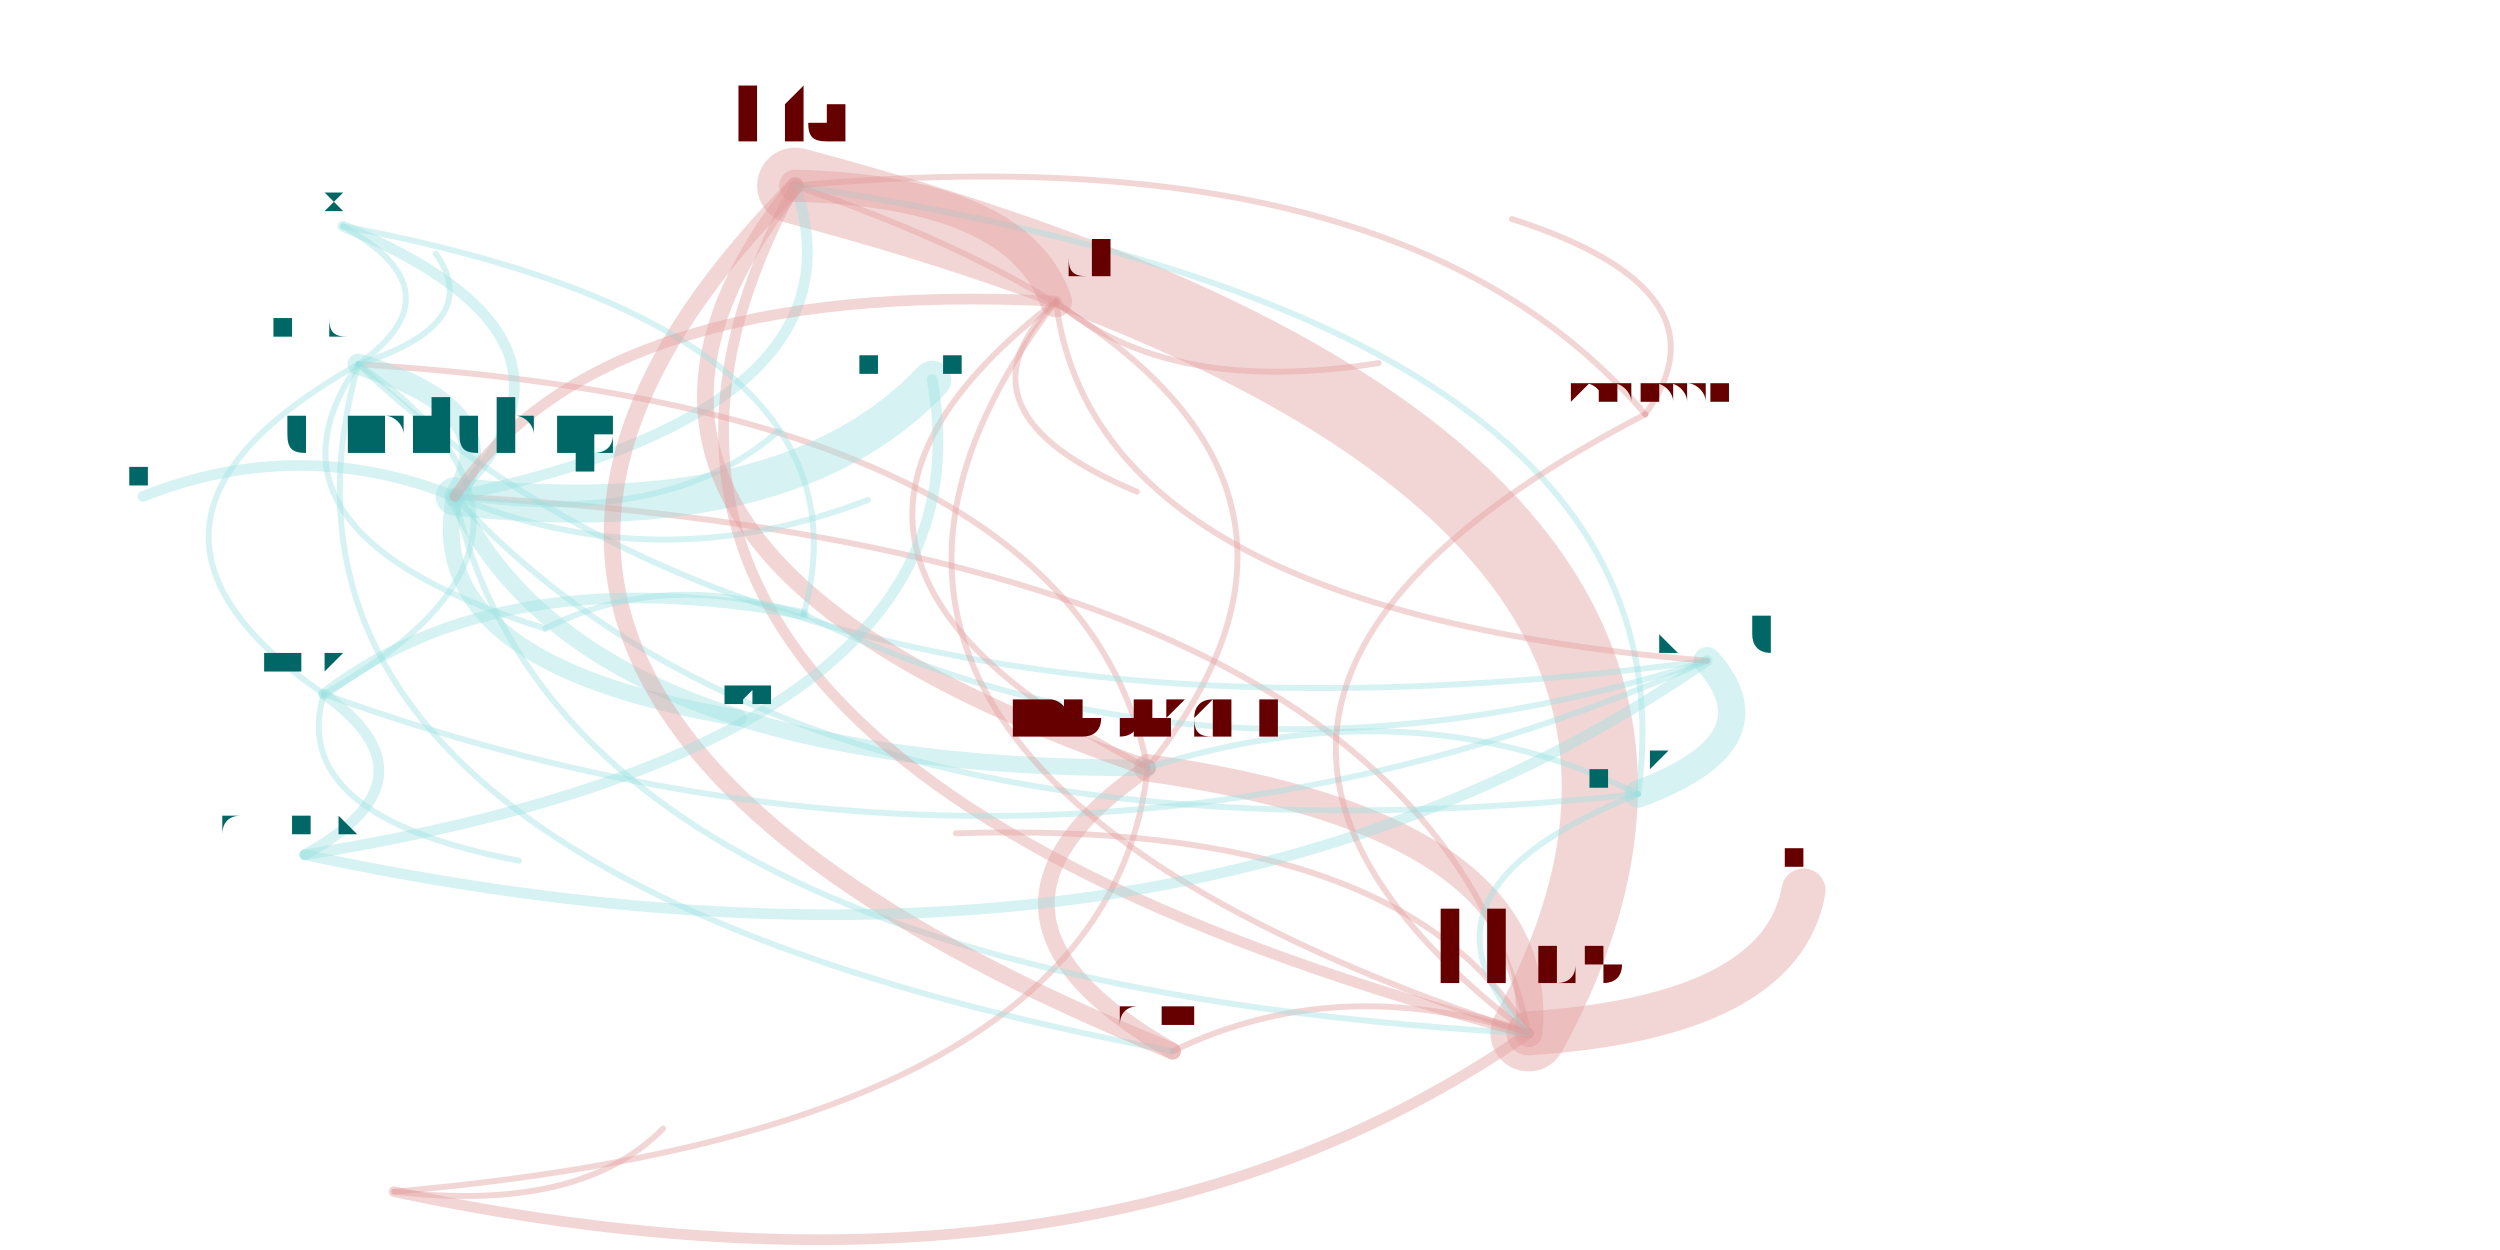
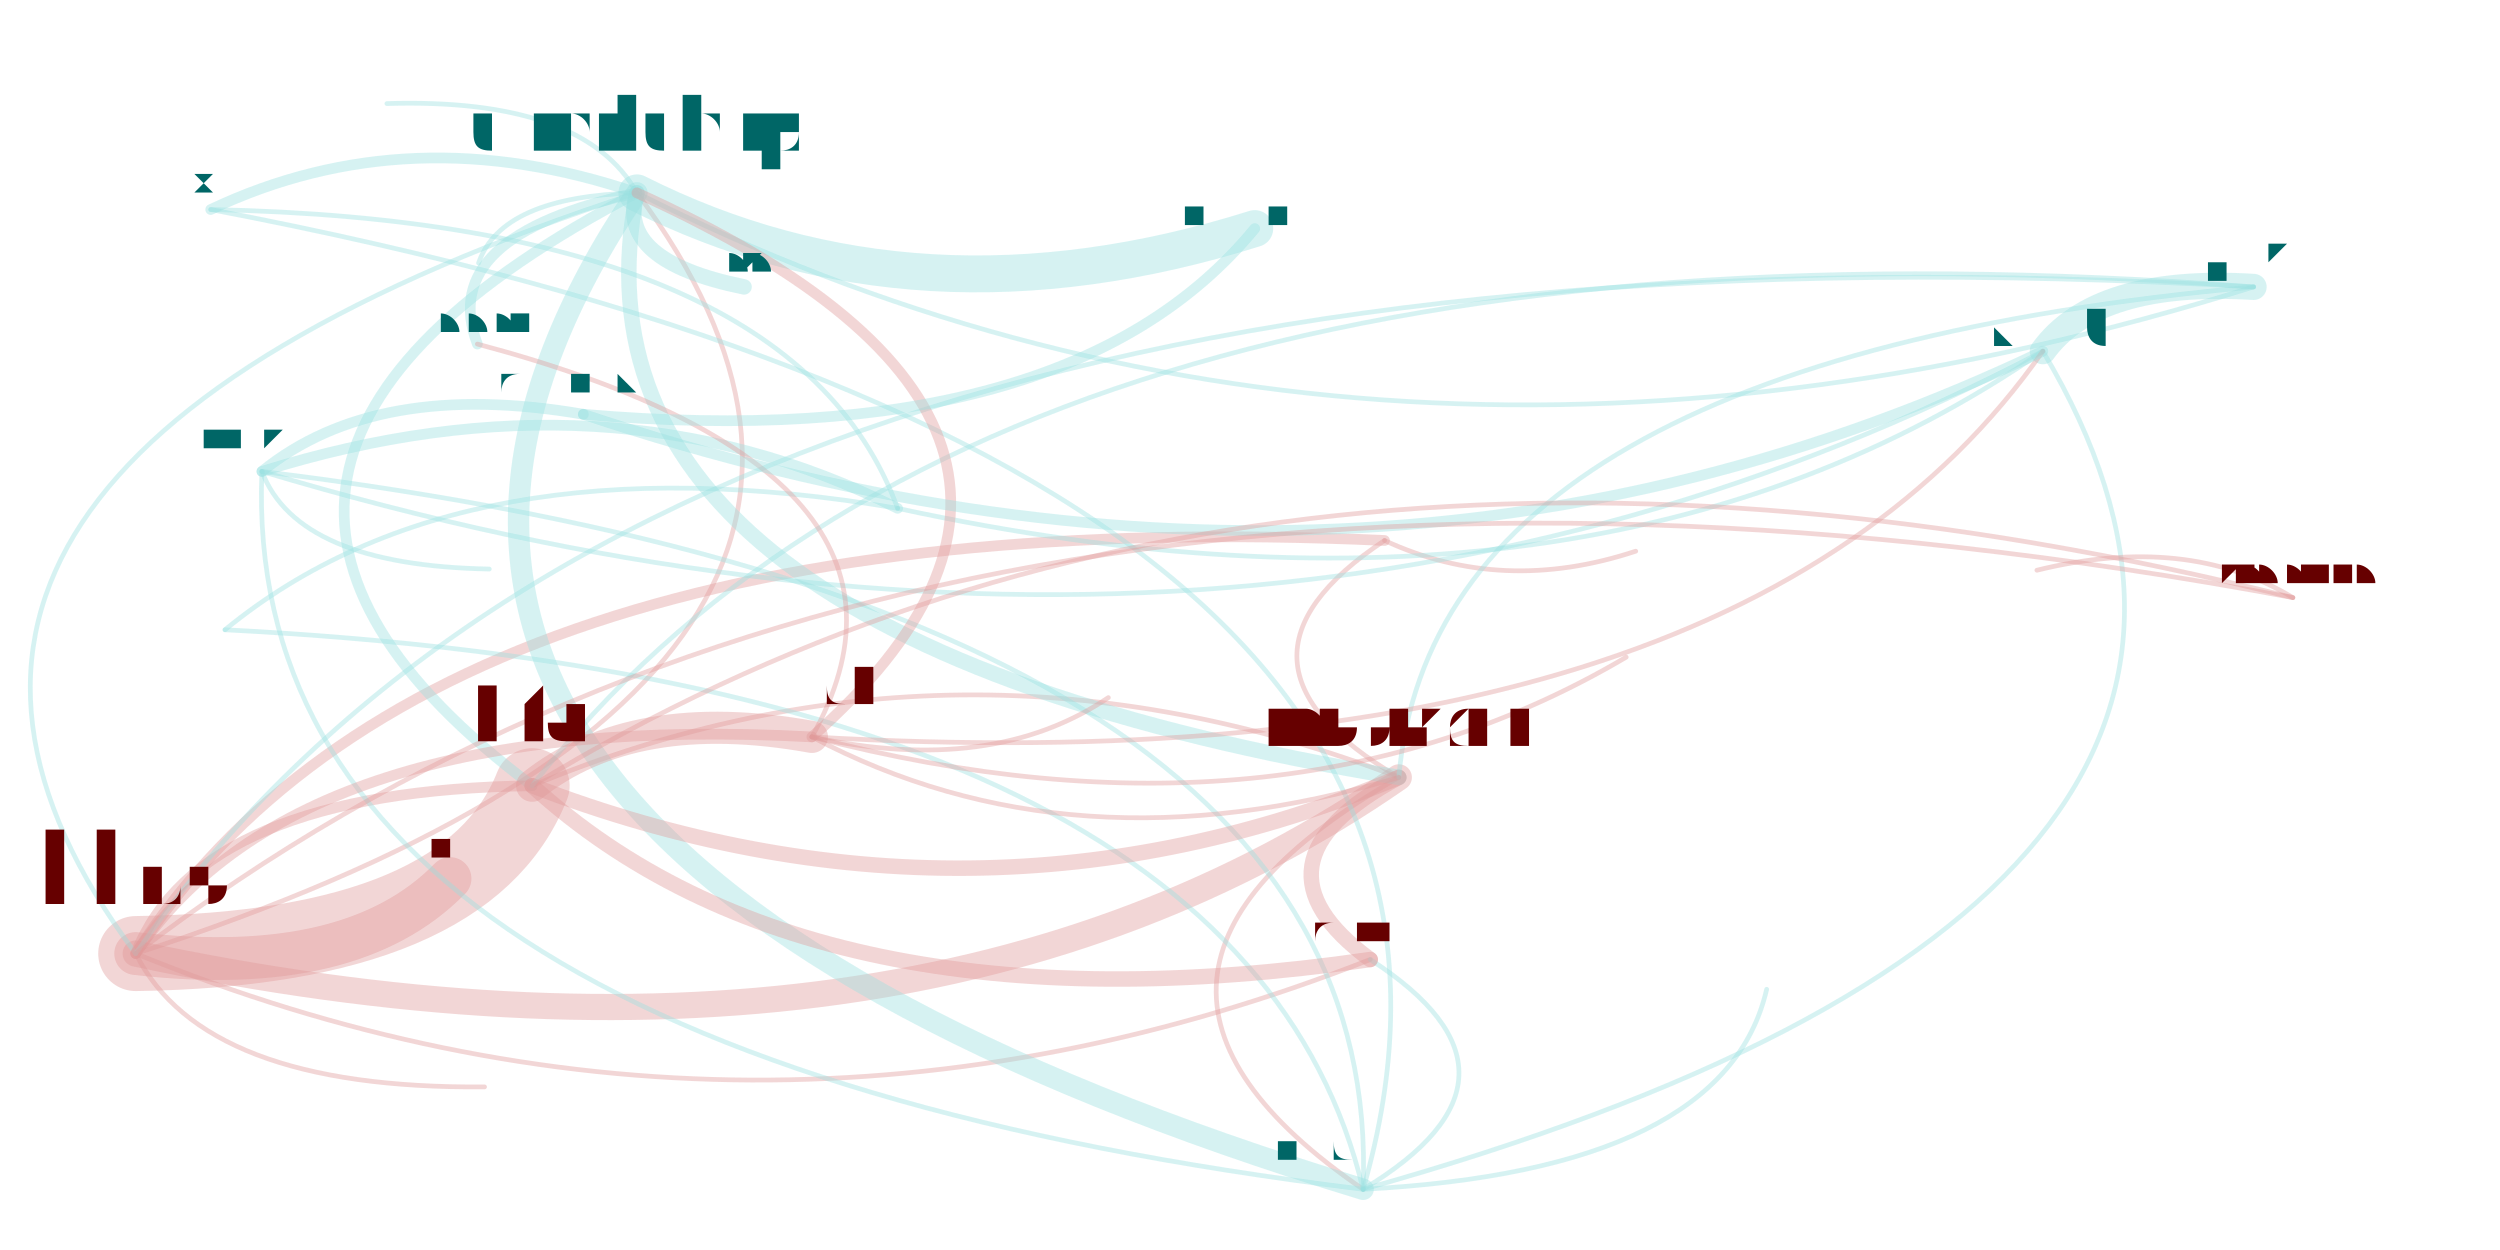
<svg xmlns="http://www.w3.org/2000/svg" width="4000" height="2000" viewBox="-0.025 -0.025 2.05 1.05">
  <style>
    path {
      fill: none;
      stroke-linecap: round;
      stroke-opacity: 0.4;
    }

    text {
      text-anchor: middle;
      alignment-baseline: hanging;
    }
  </style>
  <g opacity="0.4">
-     <path d="M0.281 0.976 Q0.863 1.100 1.234 0.843" stroke="hsl(0.0,100%,35%)" stroke-width="0.009" />
-     <path d="M0.281 0.976 Q0.882 0.924 0.914 0.620" stroke="hsl(0.0,100%,35%)" stroke-width="0.005" />
-     <path d="M0.281 0.976 Q0.437 0.994 0.507 0.923" stroke="hsl(0.0,100%,35%)" stroke-width="0.005" />
-     <path d="M1.234 0.843 Q1.495 0.364 0.618 0.131" stroke="hsl(0.0,100%,35%)" stroke-width="0.064" />
-     <path d="M1.234 0.843 Q1.446 0.829 1.465 0.723" stroke="hsl(0.0,100%,35%)" stroke-width="0.037" />
-     <path d="M1.234 0.843 Q1.252 0.668 0.914 0.620" stroke="hsl(0.0,100%,35%)" stroke-width="0.023" />
-     <path d="M1.234 0.843 Q1.073 0.791 0.935 0.858" stroke="hsl(0.0,100%,35%)" stroke-width="0.005" />
-     <path d="M1.234 0.843 Q1.144 0.437 0.332 0.392" stroke="hsl(0.0,100%,35%)" stroke-width="0.005" />
-     <path d="M1.234 0.843 Q1.128 0.663 0.753 0.675" stroke="hsl(0.0,100%,35%)" stroke-width="0.005" />
-     <path d="M0.914 0.620 Q0.734 0.743 0.935 0.858" stroke="hsl(0.0,100%,35%)" stroke-width="0.014" />
-     <path d="M0.914 0.620 Q1.157 0.316 0.618 0.131" stroke="hsl(0.0,100%,35%)" stroke-width="0.005" />
-     <path d="M0.914 0.620 Q0.854 0.318 0.251 0.281" stroke="hsl(0.0,100%,35%)" stroke-width="0.005" />
-     <path d="M0.332 0.392 Q0.511 0.419 0.604 0.337" stroke="hsl(180.0,100%,35%)" stroke-width="0.005" />
-     <path d="M0.332 0.392 Q0.380 0.320 0.251 0.281" stroke="hsl(180.0,100%,35%)" stroke-width="0.018" />
-     <path d="M0.332 0.392 Q0.611 0.423 0.733 0.294" stroke="hsl(180.0,100%,35%)" stroke-width="0.032" />
-     <path d="M0.332 0.392 Q0.440 0.622 0.914 0.620" stroke="hsl(180.0,100%,35%)" stroke-width="0.014" />
-     <path d="M0.332 0.392 Q0.503 0.463 0.679 0.395" stroke="hsl(180.0,100%,35%)" stroke-width="0.005" />
-     <path d="M0.332 0.392 Q0.683 0.319 0.618 0.131" stroke="hsl(180.0,100%,35%)" stroke-width="0.009" />
-     <path d="M0.332 0.392 Q0.422 0.798 1.234 0.843" stroke="hsl(180.0,100%,35%)" stroke-width="0.005" />
-     <path d="M0.332 0.392 Q0.467 0.260 0.238 0.165" stroke="hsl(180.0,100%,35%)" stroke-width="0.009" />
-     <path d="M0.332 0.392 Q0.302 0.533 0.570 0.578" stroke="hsl(180.0,100%,35%)" stroke-width="0.014" />
-     <path d="M0.332 0.392 Q0.201 0.340 0.070 0.392" stroke="hsl(180.0,100%,35%)" stroke-width="0.009" />
-     <path d="M0.332 0.392 Q0.629 0.716 1.326 0.642" stroke="hsl(180.0,100%,35%)" stroke-width="0.005" />
-     <path d="M0.251 0.281 Q0.152 0.423 0.408 0.503" stroke="hsl(180.0,100%,35%)" stroke-width="0.005" />
-     <path d="M0.251 0.281 Q0.337 0.220 0.238 0.165" stroke="hsl(180.0,100%,35%)" stroke-width="0.005" />
-     <path d="M0.251 0.281 Q0.015 0.414 0.222 0.558" stroke="hsl(180.0,100%,35%)" stroke-width="0.005" />
-     <path d="M0.251 0.281 Q0.619 0.632 1.384 0.530" stroke="hsl(180.0,100%,35%)" stroke-width="0.005" />
-     <path d="M0.251 0.281 Q0.358 0.247 0.316 0.188" stroke="hsl(180.0,100%,35%)" stroke-width="0.005" />
-     <path d="M0.251 0.281 Q0.131 0.706 0.935 0.858" stroke="hsl(180.0,100%,35%)" stroke-width="0.005" />
-     <path d="M0.618 0.131 Q0.356 0.610 1.234 0.843" stroke="hsl(0.0,100%,35%)" stroke-width="0.009" />
-     <path d="M0.618 0.131 Q0.375 0.435 0.914 0.620" stroke="hsl(0.0,100%,35%)" stroke-width="0.014" />
-     <path d="M0.618 0.131 Q0.195 0.558 0.935 0.858" stroke="hsl(0.0,100%,35%)" stroke-width="0.014" />
-     <path d="M1.326 0.642 Q1.381 0.245 0.618 0.131" stroke="hsl(180.0,100%,35%)" stroke-width="0.005" />
-     <path d="M1.326 0.642 Q1.445 0.598 1.384 0.530" stroke="hsl(180.0,100%,35%)" stroke-width="0.023" />
-     <path d="M1.326 0.642 Q1.119 0.724 1.234 0.843" stroke="hsl(180.0,100%,35%)" stroke-width="0.005" />
-     <path d="M1.326 0.642 Q1.138 0.549 0.914 0.620" stroke="hsl(180.0,100%,35%)" stroke-width="0.005" />
-     <path d="M0.625 0.491 Q0.507 0.453 0.408 0.503" stroke="hsl(180.0,100%,35%)" stroke-width="0.005" />
-     <path d="M0.625 0.491 Q0.370 0.444 0.222 0.558" stroke="hsl(180.0,100%,35%)" stroke-width="0.009" />
-     <path d="M0.625 0.491 Q0.692 0.250 0.238 0.165" stroke="hsl(180.0,100%,35%)" stroke-width="0.005" />
-     <path d="M0.625 0.491 Q0.974 0.662 1.384 0.530" stroke="hsl(180.0,100%,35%)" stroke-width="0.005" />
-     <path d="M0.222 0.558 Q0.825 0.776 1.384 0.530" stroke="hsl(180.0,100%,35%)" stroke-width="0.005" />
-     <path d="M0.222 0.558 Q0.191 0.661 0.386 0.698" stroke="hsl(180.0,100%,35%)" stroke-width="0.005" />
-     <path d="M0.222 0.558 Q0.458 0.425 0.251 0.281" stroke="hsl(180.0,100%,35%)" stroke-width="0.005" />
-     <path d="M0.837 0.228 Q0.805 0.136 0.618 0.131" stroke="hsl(0.0,100%,35%)" stroke-width="0.027" />
-     <path d="M0.837 0.228 Q0.931 0.308 1.108 0.280" stroke="hsl(0.0,100%,35%)" stroke-width="0.005" />
-     <path d="M0.837 0.228 Q0.869 0.488 1.384 0.530" stroke="hsl(0.0,100%,35%)" stroke-width="0.005" />
-     <path d="M0.837 0.228 Q0.744 0.321 0.905 0.388" stroke="hsl(0.0,100%,35%)" stroke-width="0.005" />
-     <path d="M0.837 0.228 Q0.543 0.615 1.234 0.843" stroke="hsl(0.0,100%,35%)" stroke-width="0.005" />
-     <path d="M0.837 0.228 Q0.562 0.439 0.914 0.620" stroke="hsl(0.0,100%,35%)" stroke-width="0.005" />
-     <path d="M0.837 0.228 Q0.453 0.209 0.332 0.392" stroke="hsl(0.0,100%,35%)" stroke-width="0.009" />
-     <path d="M0.206 0.693 Q0.322 0.629 0.222 0.558" stroke="hsl(180.0,100%,35%)" stroke-width="0.009" />
-     <path d="M0.206 0.693 Q0.926 0.847 1.384 0.530" stroke="hsl(180.0,100%,35%)" stroke-width="0.009" />
-     <path d="M0.206 0.693 Q0.789 0.599 0.733 0.294" stroke="hsl(180.0,100%,35%)" stroke-width="0.009" />
-     <path d="M1.332 0.323 Q1.129 0.084 0.618 0.131" stroke="hsl(0.0,100%,35%)" stroke-width="0.005" />
-     <path d="M1.332 0.323 Q0.867 0.564 1.234 0.843" stroke="hsl(0.0,100%,35%)" stroke-width="0.005" />
-     <path d="M1.332 0.323 Q1.407 0.219 1.220 0.159" stroke="hsl(0.0,100%,35%)" stroke-width="0.005" />
+     <path d="M1.113 0.429 Q0.311 0.393 0.064 0.776" stroke="hsl(0.0,100%,35%)" stroke-width="0.009" />
+     <path d="M1.113 0.429 Q0.960 0.531 1.125 0.628" stroke="hsl(0.0,100%,35%)" stroke-width="0.004" />
+     <path d="M1.113 0.429 Q1.212 0.475 1.324 0.438" stroke="hsl(0.0,100%,35%)" stroke-width="0.004" />
+     <path d="M0.064 0.776 Q0.343 0.772 0.397 0.635" stroke="hsl(0.0,100%,35%)" stroke-width="0.063" />
+     <path d="M0.064 0.776 Q0.246 0.797 0.328 0.713" stroke="hsl(0.0,100%,35%)" stroke-width="0.036" />
+     <path d="M0.064 0.776 Q0.713 0.914 1.125 0.628" stroke="hsl(0.0,100%,35%)" stroke-width="0.022" />
+     <path d="M0.064 0.776 Q0.579 0.986 1.101 0.781" stroke="hsl(0.0,100%,35%)" stroke-width="0.004" />
+     <path d="M0.064 0.776 Q0.786 0.541 0.485 0.137" stroke="hsl(0.0,100%,35%)" stroke-width="0.004" />
+     <path d="M0.064 0.776 Q0.121 0.890 0.357 0.888" stroke="hsl(0.0,100%,35%)" stroke-width="0.004" />
+     <path d="M1.125 0.628 Q0.991 0.700 1.101 0.781" stroke="hsl(0.0,100%,35%)" stroke-width="0.013" />
+     <path d="M1.125 0.628 Q0.756 0.486 0.397 0.635" stroke="hsl(0.0,100%,35%)" stroke-width="0.004" />
+     <path d="M1.125 0.628 Q0.834 0.795 1.095 0.974" stroke="hsl(0.0,100%,35%)" stroke-width="0.004" />
+     <path d="M0.485 0.137 Q0.371 0.140 0.352 0.196" stroke="hsl(180.0,100%,35%)" stroke-width="0.004" />
+     <path d="M0.485 0.137 Q0.120 0.677 1.095 0.974" stroke="hsl(180.0,100%,35%)" stroke-width="0.018" />
+     <path d="M0.485 0.137 Q0.721 0.256 1.004 0.167" stroke="hsl(180.0,100%,35%)" stroke-width="0.031" />
+     <path d="M0.485 0.137 Q0.412 0.510 1.125 0.628" stroke="hsl(180.0,100%,35%)" stroke-width="0.013" />
+     <path d="M0.485 0.137 Q0.440 0.057 0.275 0.062" stroke="hsl(180.0,100%,35%)" stroke-width="0.004" />
+     <path d="M0.485 0.137 Q0.042 0.368 0.397 0.635" stroke="hsl(180.0,100%,35%)" stroke-width="0.009" />
+     <path d="M0.485 0.137 Q-0.237 0.372 0.064 0.776" stroke="hsl(180.0,100%,35%)" stroke-width="0.004" />
+     <path d="M0.485 0.137 Q0.294 0.072 0.127 0.151" stroke="hsl(180.0,100%,35%)" stroke-width="0.009" />
+     <path d="M0.485 0.137 Q0.467 0.194 0.575 0.216" stroke="hsl(180.0,100%,35%)" stroke-width="0.013" />
+     <path d="M0.485 0.137 Q0.316 0.173 0.351 0.264" stroke="hsl(180.0,100%,35%)" stroke-width="0.009" />
+     <path d="M0.485 0.137 Q1.101 0.448 1.843 0.216" stroke="hsl(180.0,100%,35%)" stroke-width="0.004" />
+     <path d="M1.095 0.974 Q0.993 0.548 0.139 0.504" stroke="hsl(180.0,100%,35%)" stroke-width="0.004" />
+     <path d="M1.095 0.974 Q1.270 0.369 0.127 0.151" stroke="hsl(180.0,100%,35%)" stroke-width="0.004" />
+     <path d="M1.095 0.974 Q1.115 0.487 0.170 0.371" stroke="hsl(180.0,100%,35%)" stroke-width="0.004" />
+     <path d="M1.095 0.974 Q1.944 0.736 1.666 0.270" stroke="hsl(180.0,100%,35%)" stroke-width="0.004" />
+     <path d="M1.095 0.974 Q1.399 0.958 1.434 0.806" stroke="hsl(180.0,100%,35%)" stroke-width="0.004" />
+     <path d="M1.095 0.974 Q1.253 0.879 1.101 0.781" stroke="hsl(180.0,100%,35%)" stroke-width="0.004" />
+     <path d="M0.397 0.635 Q0.118 0.639 0.064 0.776" stroke="hsl(0.0,100%,35%)" stroke-width="0.009" />
+     <path d="M0.397 0.635 Q0.767 0.777 1.125 0.628" stroke="hsl(0.0,100%,35%)" stroke-width="0.013" />
+     <path d="M0.397 0.635 Q0.632 0.849 1.101 0.781" stroke="hsl(0.0,100%,35%)" stroke-width="0.013" />
+     <path d="M1.843 0.216 Q0.785 0.136 0.397 0.635" stroke="hsl(180.0,100%,35%)" stroke-width="0.004" />
+     <path d="M1.843 0.216 Q1.711 0.208 1.666 0.270" stroke="hsl(180.0,100%,35%)" stroke-width="0.022" />
+     <path d="M1.843 0.216 Q0.506 0.140 0.064 0.776" stroke="hsl(180.0,100%,35%)" stroke-width="0.004" />
+     <path d="M1.843 0.216 Q1.155 0.278 1.125 0.628" stroke="hsl(180.0,100%,35%)" stroke-width="0.004" />
+     <path d="M0.704 0.402 Q0.339 0.340 0.139 0.504" stroke="hsl(180.0,100%,35%)" stroke-width="0.004" />
+     <path d="M0.704 0.402 Q0.461 0.280 0.170 0.371" stroke="hsl(180.0,100%,35%)" stroke-width="0.009" />
+     <path d="M0.704 0.402 Q0.616 0.161 0.127 0.151" stroke="hsl(180.0,100%,35%)" stroke-width="0.004" />
+     <path d="M0.704 0.402 Q1.290 0.529 1.666 0.270" stroke="hsl(180.0,100%,35%)" stroke-width="0.004" />
+     <path d="M0.170 0.371 Q0.999 0.620 1.666 0.270" stroke="hsl(180.0,100%,35%)" stroke-width="0.004" />
+     <path d="M0.170 0.371 Q0.200 0.450 0.361 0.453" stroke="hsl(180.0,100%,35%)" stroke-width="0.004" />
+     <path d="M0.170 0.371 Q0.150 0.858 1.095 0.974" stroke="hsl(180.0,100%,35%)" stroke-width="0.004" />
+     <path d="M0.632 0.594 Q0.482 0.567 0.397 0.635" stroke="hsl(0.0,100%,35%)" stroke-width="0.027" />
+     <path d="M0.632 0.594 Q1.028 0.697 1.316 0.527" stroke="hsl(0.0,100%,35%)" stroke-width="0.004" />
+     <path d="M0.632 0.594 Q1.408 0.639 1.666 0.270" stroke="hsl(0.0,100%,35%)" stroke-width="0.004" />
+     <path d="M0.632 0.594 Q0.783 0.627 0.881 0.561" stroke="hsl(0.0,100%,35%)" stroke-width="0.004" />
+     <path d="M0.632 0.594 Q0.202 0.571 0.064 0.776" stroke="hsl(0.0,100%,35%)" stroke-width="0.009" />
+     <path d="M0.632 0.594 Q0.851 0.710 1.125 0.628" stroke="hsl(0.0,100%,35%)" stroke-width="0.004" />
+     <path d="M0.632 0.594 Q0.924 0.336 0.485 0.137" stroke="hsl(0.0,100%,35%)" stroke-width="0.009" />
+     <path d="M0.632 0.594 Q0.756 0.372 0.351 0.264" stroke="hsl(0.0,100%,35%)" stroke-width="0.004" />
+     <path d="M0.440 0.323 Q0.266 0.293 0.170 0.371" stroke="hsl(180.0,100%,35%)" stroke-width="0.009" />
+     <path d="M0.440 0.323 Q1.095 0.542 1.666 0.270" stroke="hsl(180.0,100%,35%)" stroke-width="0.009" />
+     <path d="M0.440 0.323 Q0.847 0.358 1.004 0.167" stroke="hsl(180.0,100%,35%)" stroke-width="0.009" />
+     <path d="M1.876 0.477 Q1.010 0.260 0.397 0.635" stroke="hsl(0.0,100%,35%)" stroke-width="0.004" />
+     <path d="M1.876 0.477 Q0.731 0.264 0.064 0.776" stroke="hsl(0.0,100%,35%)" stroke-width="0.004" />
+     <path d="M1.876 0.477 Q1.787 0.423 1.661 0.454" stroke="hsl(0.0,100%,35%)" stroke-width="0.004" />
  </g>
-   <text x="0.281" y="0.963" font-size="0.026" fill="hsl(0.0,100%,20%)">aheggestad</text>
-   <text x="1.234" y="0.803" font-size="0.08" fill="hsl(0.0,100%,20%)">hbos</text>
-   <text x="0.914" y="0.592" font-size="0.057" fill="hsl(0.0,100%,20%)">mbonadei</text>
-   <text x="0.507" y="0.916" font-size="0.013" fill="hsl(0.0,100%,20%)">tommi</text>
-   <text x="0.332" y="0.356" font-size="0.071" fill="hsl(180.0,100%,20%)">danilchap</text>
-   <text x="0.604" y="0.331" font-size="0.013" fill="hsl(180.0,100%,20%)">terelius</text>
-   <text x="0.251" y="0.258" font-size="0.045" fill="hsl(180.0,100%,20%)">jleconte</text>
-   <text x="0.733" y="0.274" font-size="0.039" fill="hsl(180.0,100%,20%)">philipel</text>
-   <text x="0.679" y="0.388" font-size="0.013" fill="hsl(180.0,100%,20%)">henrika</text>
-   <text x="0.618" y="0.094" font-size="0.075" fill="hsl(0.0,100%,20%)">hta</text>
-   <text x="0.238" y="0.152" font-size="0.026" fill="hsl(180.0,100%,20%)">jakobi</text>
-   <text x="0.570" y="0.566" font-size="0.023" fill="hsl(180.0,100%,20%)">saza</text>
-   <text x="0.070" y="0.383" font-size="0.018" fill="hsl(180.0,100%,20%)">titovartem</text>
-   <text x="1.326" y="0.623" font-size="0.039" fill="hsl(180.0,100%,20%)">perkj</text>
-   <text x="0.625" y="0.476" font-size="0.029" fill="hsl(180.0,100%,20%)">dwtan</text>
-   <text x="0.408" y="0.493" font-size="0.018" fill="hsl(180.0,100%,20%)">marpan</text>
-   <text x="0.222" y="0.539" font-size="0.037" fill="hsl(180.0,100%,20%)">ssilkin</text>
-   <text x="1.384" y="0.508" font-size="0.043" fill="hsl(180.0,100%,20%)">sprang</text>
-   <text x="1.465" y="0.704" font-size="0.037" fill="hsl(0.0,100%,20%)">eshr</text>
-   <text x="0.935" y="0.839" font-size="0.037" fill="hsl(0.0,100%,20%)">jansson</text>
-   <text x="0.753" y="0.668" font-size="0.013" fill="hsl(0.0,100%,20%)">peterhanspers</text>
-   <text x="0.316" y="0.181" font-size="0.013" fill="hsl(180.0,100%,20%)">manashi</text>
-   <text x="0.837" y="0.205" font-size="0.047" fill="hsl(0.0,100%,20%)">phancke</text>
-   <text x="1.108" y="0.273" font-size="0.013" fill="hsl(0.0,100%,20%)">kron</text>
-   <text x="0.905" y="0.381" font-size="0.013" fill="hsl(0.0,100%,20%)">ilnik</text>
-   <text x="0.206" y="0.677" font-size="0.032" fill="hsl(180.0,100%,20%)">qiujiao.wu</text>
-   <text x="0.386" y="0.692" font-size="0.013" fill="hsl(180.0,100%,20%)">asapersson</text>
-   <text x="1.332" y="0.312" font-size="0.023" fill="hsl(0.0,100%,20%)">zhaoliang.ma</text>
-   <text x="1.220" y="0.153" font-size="0.013" fill="hsl(0.0,100%,20%)">handellm</text>
+   <text x="1.113" y="0.416" font-size="0.026" fill="hsl(0.0,100%,20%)">aheggestad</text>
+   <text x="0.064" y="0.736" font-size="0.081" fill="hsl(0.0,100%,20%)">hbos</text>
+   <text x="1.125" y="0.600" font-size="0.056" fill="hsl(0.0,100%,20%)">mbonadei</text>
+   <text x="1.324" y="0.431" font-size="0.013" fill="hsl(0.0,100%,20%)">tommi</text>
+   <text x="0.485" y="0.101" font-size="0.071" fill="hsl(180.0,100%,20%)">danilchap</text>
+   <text x="0.352" y="0.190" font-size="0.013" fill="hsl(180.0,100%,20%)">terelius</text>
+   <text x="1.095" y="0.952" font-size="0.045" fill="hsl(180.0,100%,20%)">jleconte</text>
+   <text x="1.004" y="0.148" font-size="0.039" fill="hsl(180.0,100%,20%)">philipel</text>
+   <text x="0.275" y="0.056" font-size="0.013" fill="hsl(180.0,100%,20%)">henrika</text>
+   <text x="0.397" y="0.598" font-size="0.074" fill="hsl(0.0,100%,20%)">hta</text>
+   <text x="0.127" y="0.138" font-size="0.026" fill="hsl(180.0,100%,20%)">jakobi</text>
+   <text x="0.575" y="0.204" font-size="0.022" fill="hsl(180.0,100%,20%)">saza</text>
+   <text x="0.351" y="0.252" font-size="0.022" fill="hsl(180.0,100%,20%)">titovartem</text>
+   <text x="1.843" y="0.197" font-size="0.039" fill="hsl(180.0,100%,20%)">perkj</text>
+   <text x="0.704" y="0.388" font-size="0.029" fill="hsl(180.0,100%,20%)">dwtan</text>
+   <text x="0.139" y="0.495" font-size="0.018" fill="hsl(180.0,100%,20%)">marpan</text>
+   <text x="0.170" y="0.353" font-size="0.037" fill="hsl(180.0,100%,20%)">ssilkin</text>
+   <text x="1.666" y="0.249" font-size="0.043" fill="hsl(180.0,100%,20%)">sprang</text>
+   <text x="0.328" y="0.695" font-size="0.037" fill="hsl(0.0,100%,20%)">eshr</text>
+   <text x="1.101" y="0.763" font-size="0.037" fill="hsl(0.0,100%,20%)">jansson</text>
+   <text x="0.357" y="0.881" font-size="0.013" fill="hsl(0.0,100%,20%)">peterhanspers</text>
+   <text x="1.434" y="0.799" font-size="0.013" fill="hsl(180.0,100%,20%)">manashi</text>
+   <text x="0.632" y="0.569" font-size="0.05" fill="hsl(0.0,100%,20%)">phancke</text>
+   <text x="1.316" y="0.520" font-size="0.013" fill="hsl(0.0,100%,20%)">kron</text>
+   <text x="0.881" y="0.554" font-size="0.013" fill="hsl(0.0,100%,20%)">ilnik</text>
+   <text x="0.440" y="0.307" font-size="0.032" fill="hsl(180.0,100%,20%)">qiujiao.wu</text>
+   <text x="0.361" y="0.447" font-size="0.013" fill="hsl(180.0,100%,20%)">asapersson</text>
+   <text x="1.876" y="0.466" font-size="0.022" fill="hsl(0.0,100%,20%)">zhaoliang.ma</text>
+   <text x="1.661" y="0.448" font-size="0.013" fill="hsl(0.0,100%,20%)">handellm</text>
</svg>
